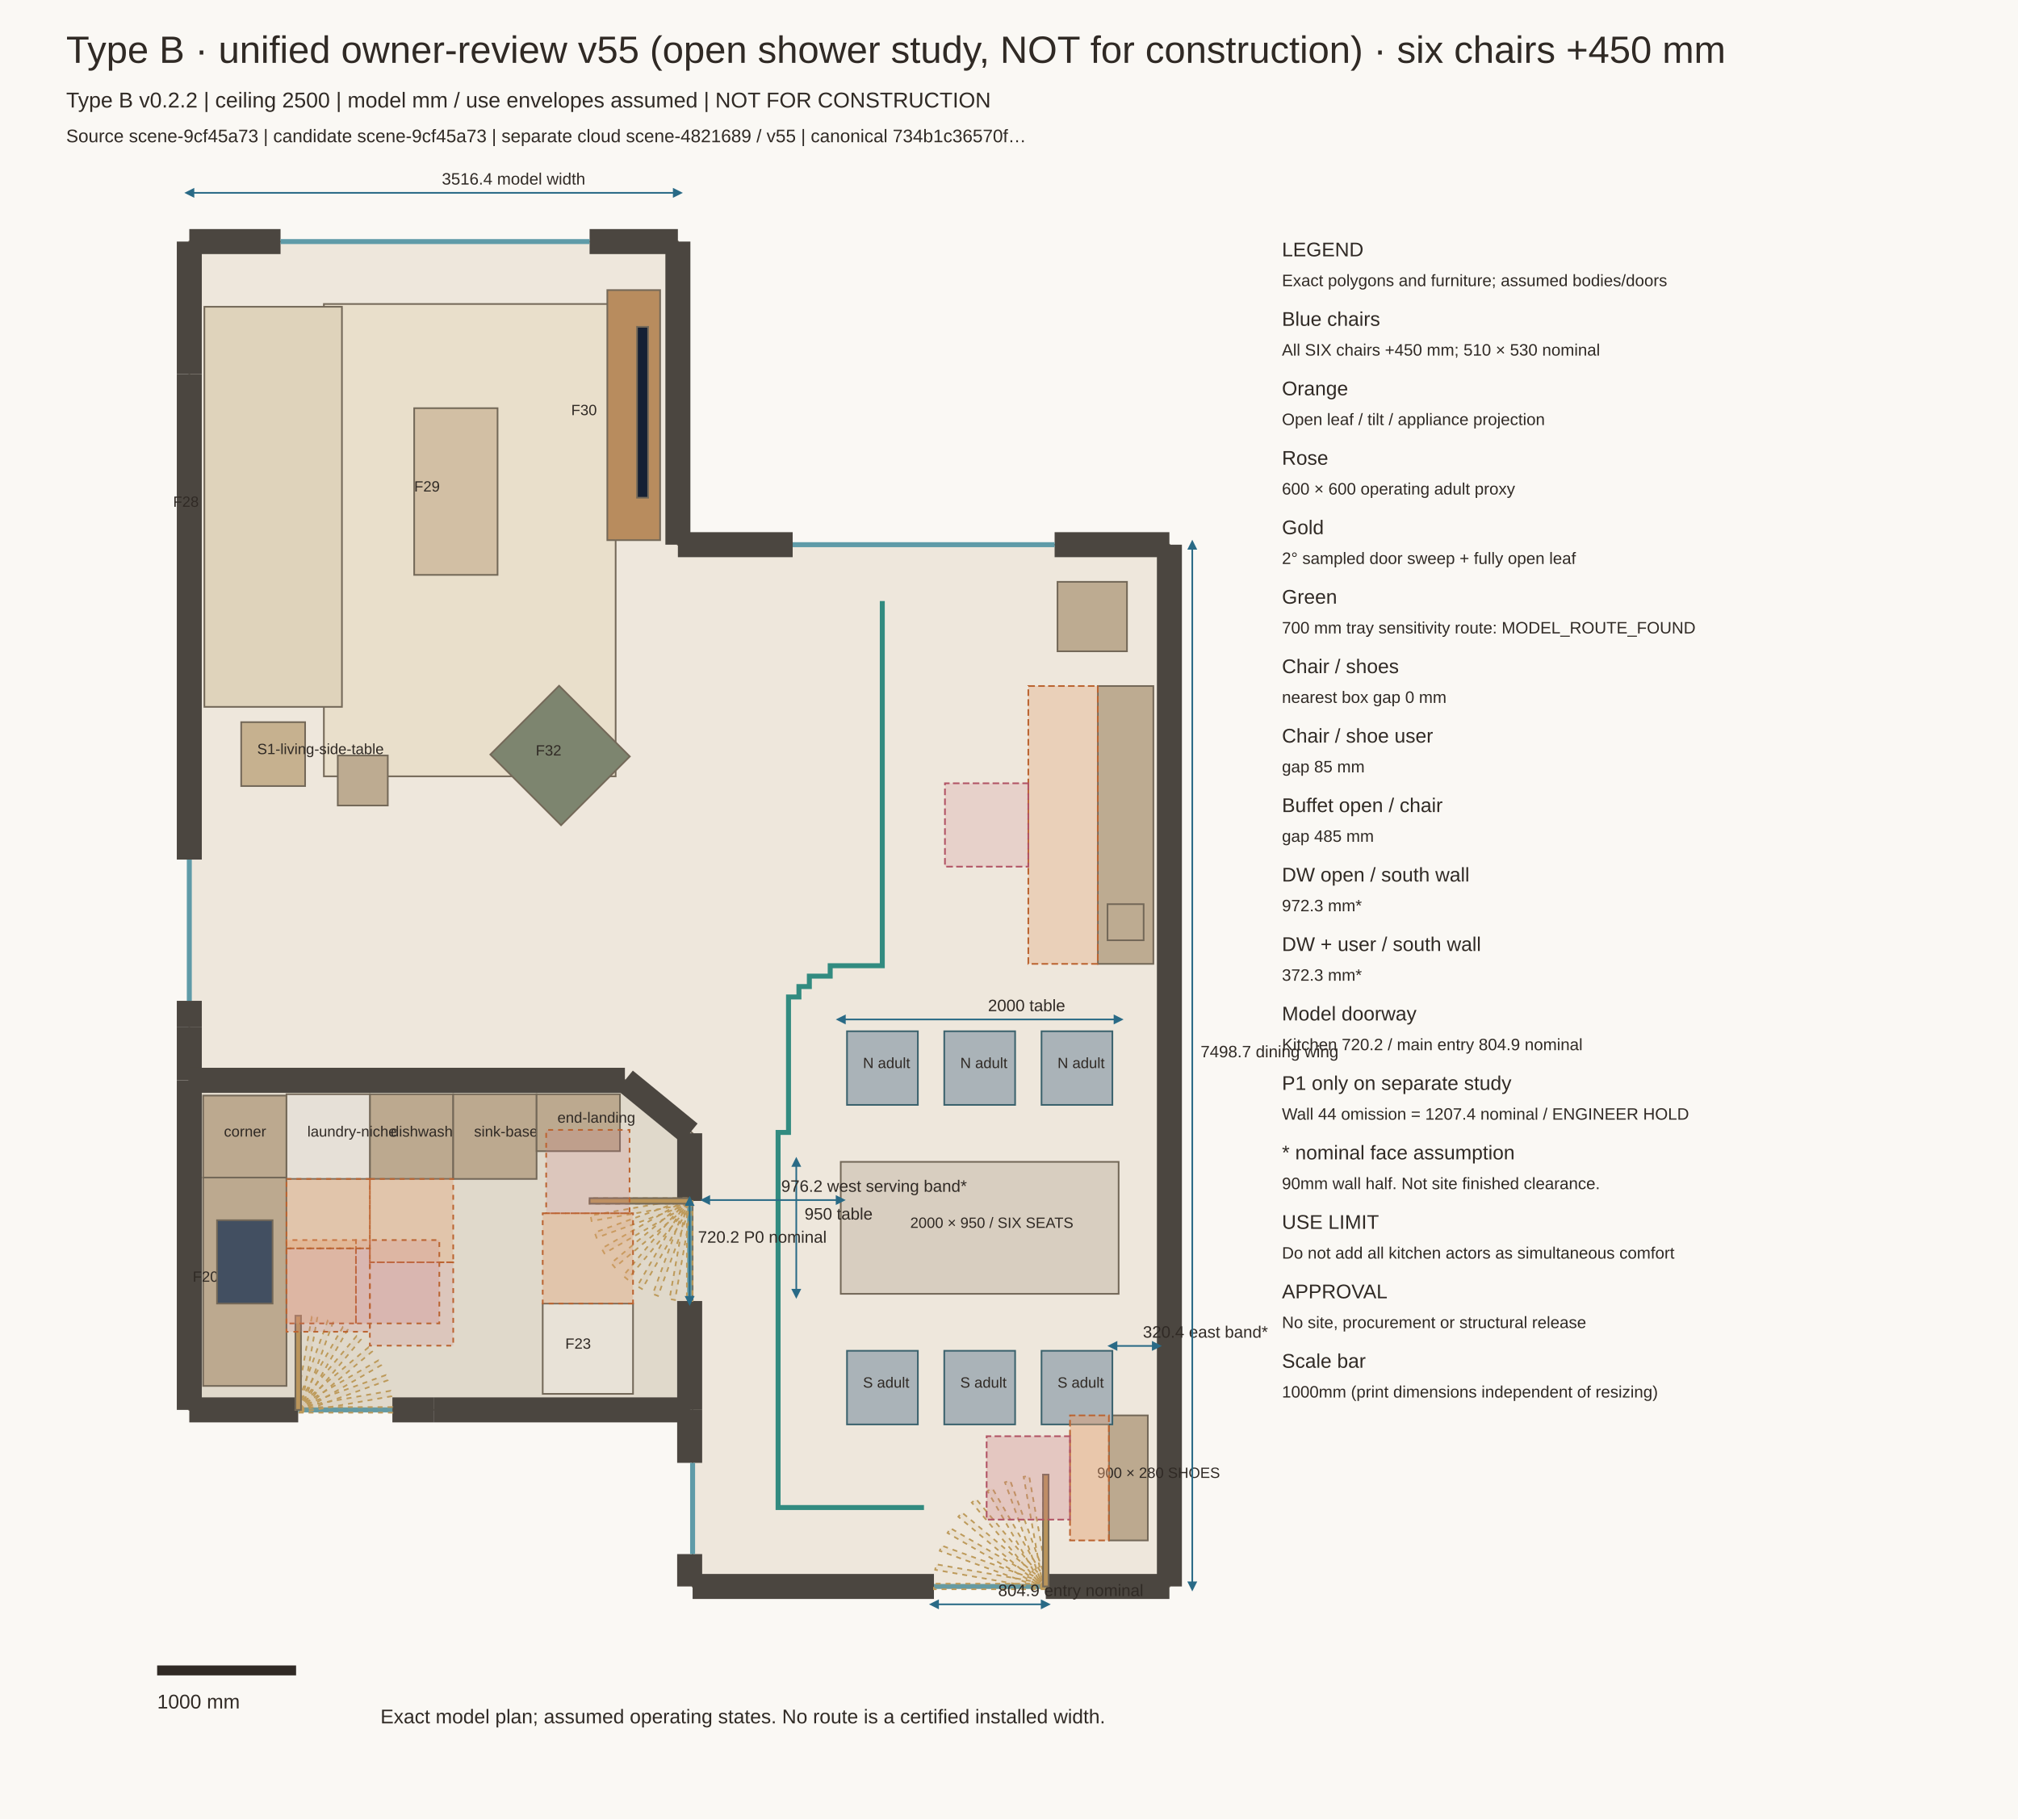
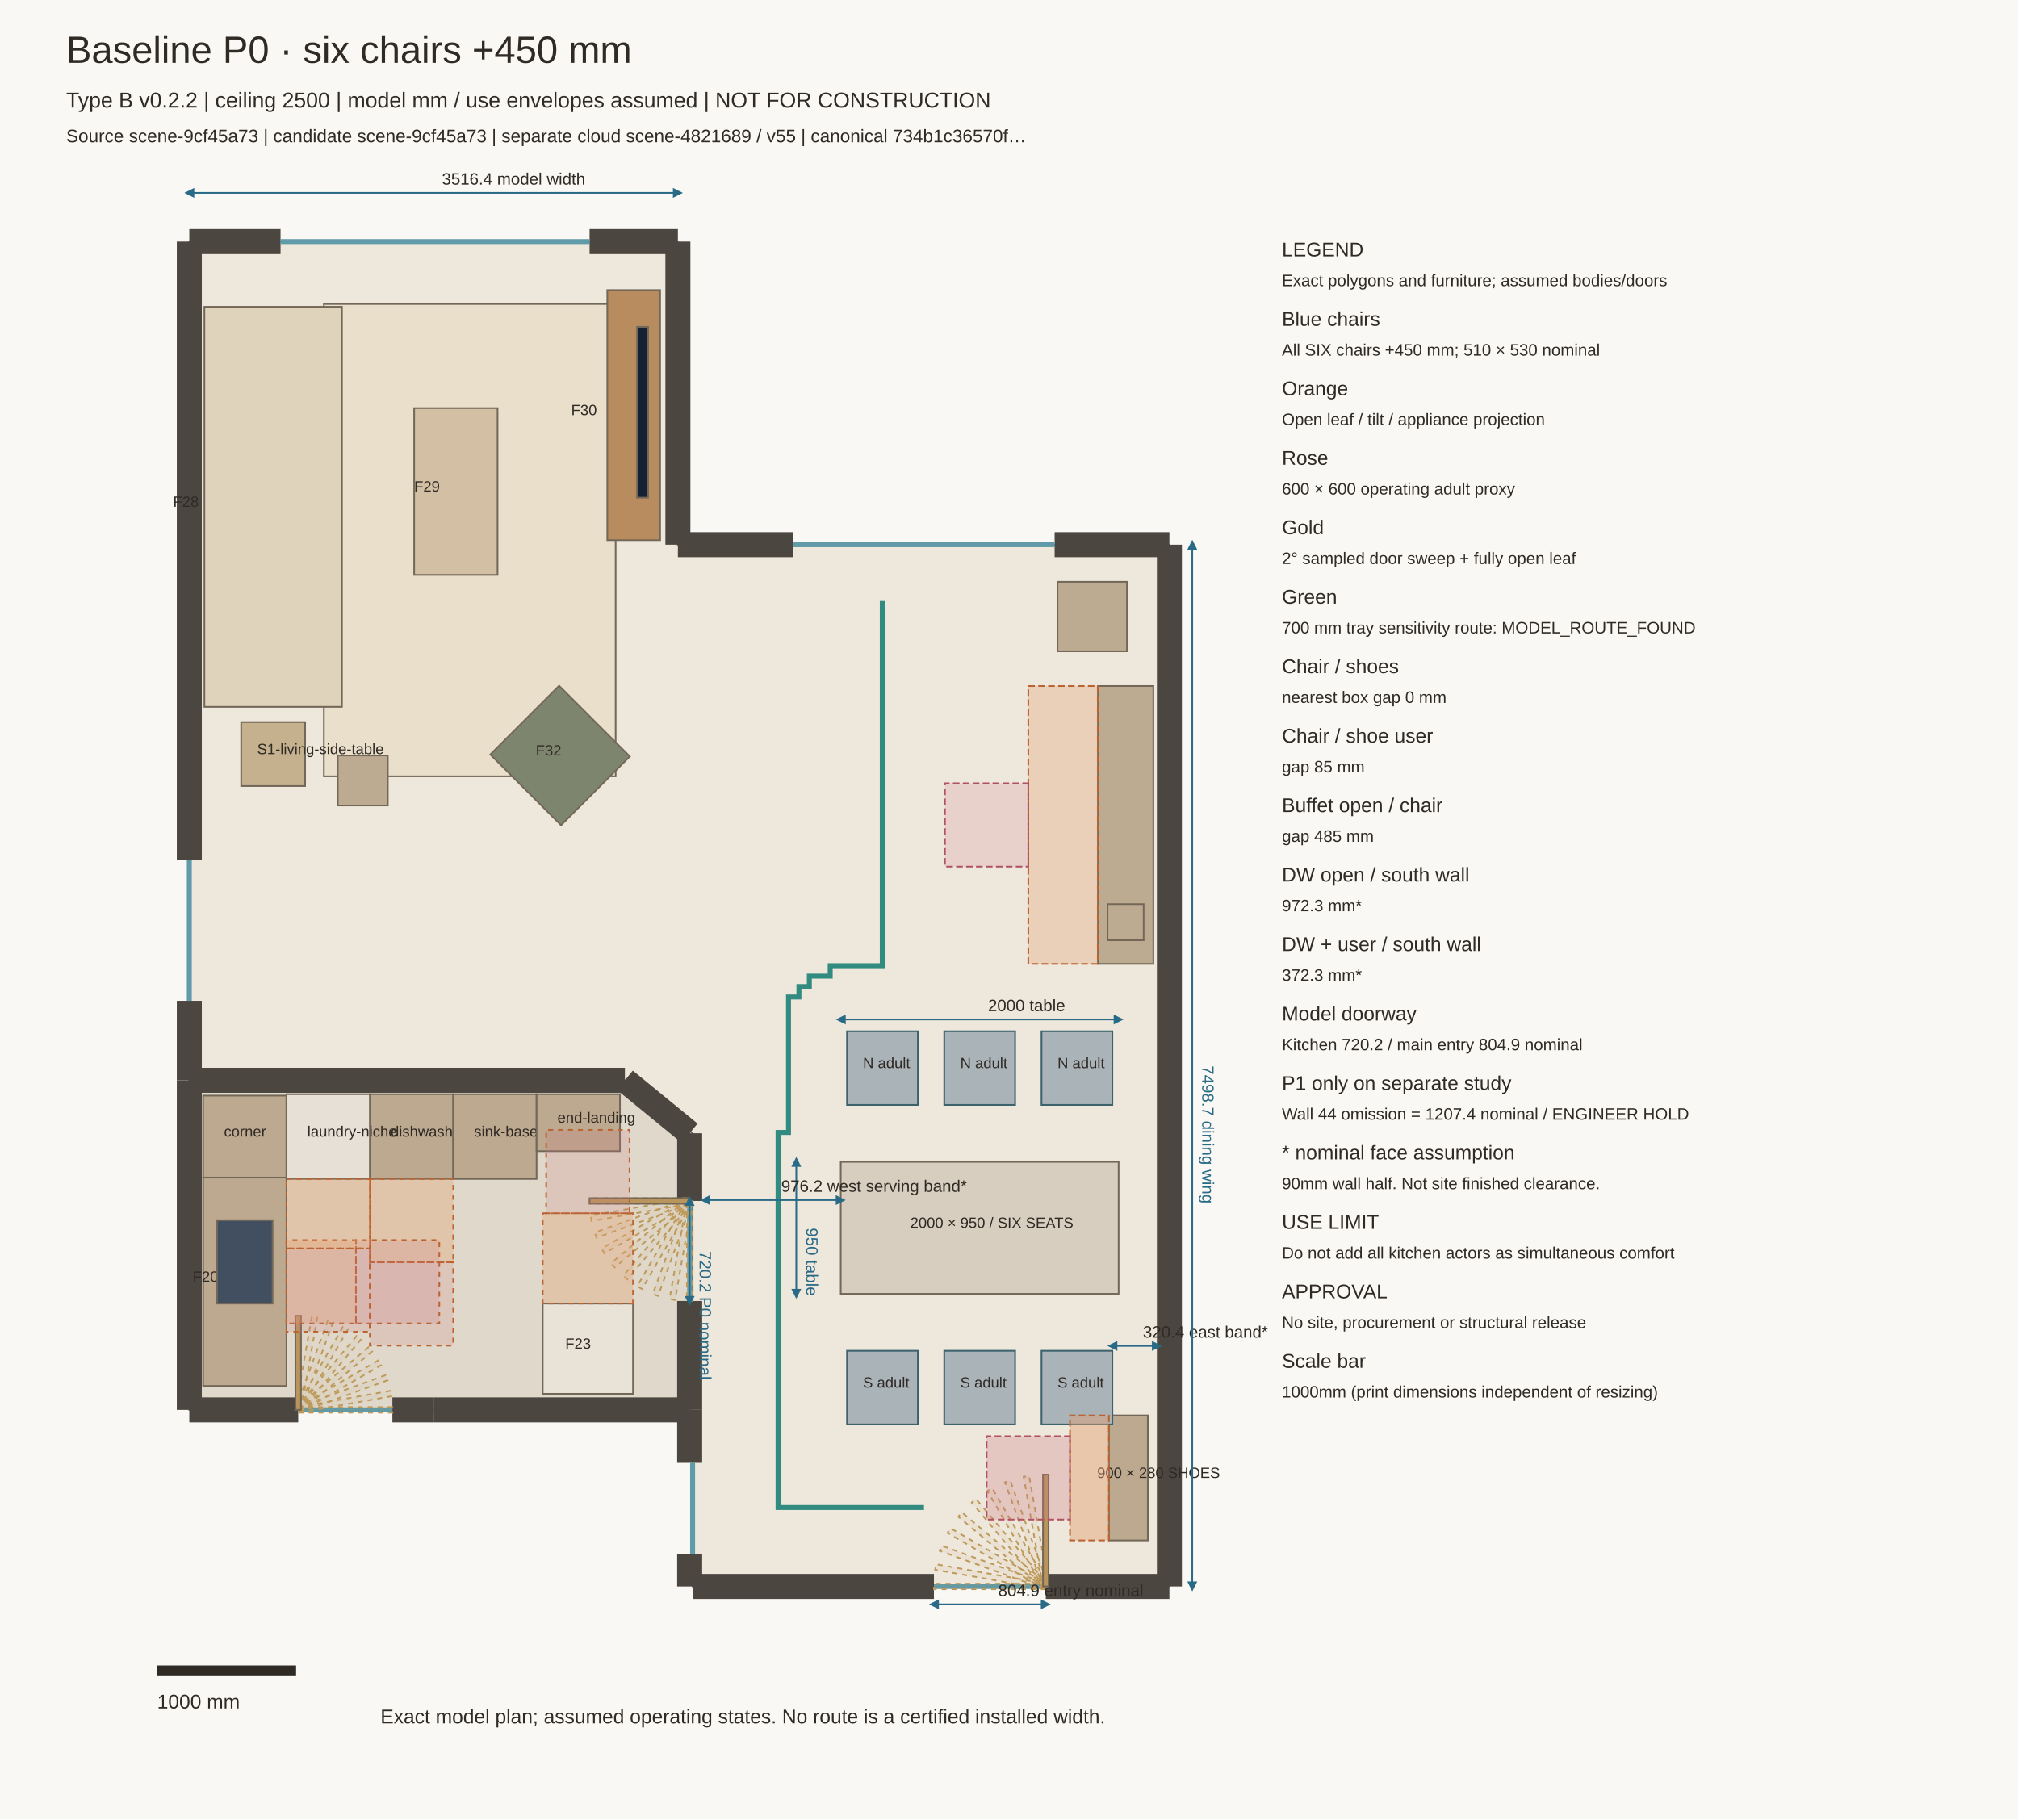
<svg xmlns="http://www.w3.org/2000/svg" width="1220" height="1100" viewBox="0 0 1220 1100">
  <defs>
    <marker id="arrow" markerWidth="6" markerHeight="6" refX="3" refY="3" orient="auto-start-reverse">
      <path d="M0 0 L6 3 L0 6Z" fill="#296a86" />
    </marker>
  </defs>
  <rect width="1220" height="1100" fill="#faf8f4" />
  <g font-family="Arial,sans-serif">
-     <text x="40" y="38" font-size="23" fill="#302a25">Type B · unified owner-review v55 (open shower study, NOT for construction) · six chairs +450 mm</text>
+     <text x="40" y="38" font-size="23" fill="#302a25">Baseline P0 · six chairs +450 mm</text>
    <text x="40" y="65" font-size="13" fill="#302a25">Type B v0.2.2 | ceiling 2500 | model mm / use envelopes assumed | NOT FOR CONSTRUCTION</text>
    <text x="40" y="86" font-size="11" fill="#302a25">Source scene-9cf45a73 | candidate scene-9cf45a73 | separate cloud scene-4821689 / v55 | canonical 734b1c36570f…</text>
    <polygon points="114.45,146.06 409.82,146.06 409.82,329.34 706.98,329.34 706.98,959.23 418.72,959.23 418.72,685.21 377.79,653.18 114.45,653.18" fill="#eee7dc" stroke="#736858" stroke-width="1" />
    <polygon points="114.45,653.18 377.79,653.18 416.94,685.21 416.94,852.47 114.45,852.47" fill="#e0d9cb" stroke="#736858" stroke-width="1" />
    <path d="M114.448,146.063 L114.448,226.134" stroke="#4b4640" stroke-width="15.12" />
    <path d="M114.448,226.134 L114.448,519.729" stroke="#4b4640" stroke-width="15.12" />
    <path d="M114.448,605.138 L114.448,621.152" stroke="#4b4640" stroke-width="15.12" />
    <path d="M114.448,621.152 L114.448,653.181" stroke="#4b4640" stroke-width="15.12" />
    <path d="M114.448,653.181 L114.448,852.469" stroke="#4b4640" stroke-width="15.12" />
    <path d="M114.448,852.469 L180.285,852.469" stroke="#4b4640" stroke-width="15.12" />
    <path d="M237.224,852.469 L262.135,852.469" stroke="#4b4640" stroke-width="15.12" />
    <path d="M262.135,852.469 L416.939,852.469" stroke="#4b4640" stroke-width="15.12" />
    <path d="M114.448,653.181 L377.794,653.181" stroke="#4b4640" stroke-width="15.12" />
    <path d="M416.939,685.209 L416.939,726.134" stroke="#4b4640" stroke-width="15.12" />
    <path d="M416.939,786.633 L416.939,852.469" stroke="#4b4640" stroke-width="15.12" />
    <path d="M416.939,852.469 L416.939,884.498" stroke="#4b4640" stroke-width="15.12" />
    <path d="M416.939,939.658 L416.939,959.231" stroke="#4b4640" stroke-width="15.12" />
    <path d="M418.719,959.231 L564.626,959.231" stroke="#4b4640" stroke-width="15.12" />
    <path d="M632.242,959.231 L706.975,959.231" stroke="#4b4640" stroke-width="15.12" />
    <path d="M706.975,329.337 L706.975,959.231" stroke="#4b4640" stroke-width="15.12" />
    <path d="M409.822,329.337 L479.217,329.337" stroke="#4b4640" stroke-width="15.12" />
    <path d="M637.58,329.337 L706.975,329.337" stroke="#4b4640" stroke-width="15.12" />
    <path d="M409.822,146.063 L409.822,329.337" stroke="#4b4640" stroke-width="15.12" />
    <path d="M114.448,146.063 L169.609,146.063" stroke="#4b4640" stroke-width="15.12" />
    <path d="M356.441,146.063 L409.822,146.063" stroke="#4b4640" stroke-width="15.12" />
    <path d="M377.794,653.181 L416.939,685.209" stroke="#4b4640" stroke-width="15.12" />
    <path d="M114.448,519.729 L114.448,605.138" stroke="#5f9ba8" stroke-width="3" />
    <path d="M416.939,726.134 L416.939,786.633" stroke="#5f9ba8" stroke-width="3" />
    <path d="M180.285,852.469 L237.224,852.469" stroke="#5f9ba8" stroke-width="3" />
    <path d="M418.719,884.498 L418.719,939.658" stroke="#5f9ba8" stroke-width="3" />
    <path d="M564.626,959.231 L632.242,959.231" stroke="#5f9ba8" stroke-width="3" />
    <path d="M169.609,146.063 L356.441,146.063" stroke="#5f9ba8" stroke-width="3" />
    <path d="M479.217,329.337 L637.58,329.337" stroke="#5f9ba8" stroke-width="3" />
-     <polygon points="632.24,960.91 564.63,960.91 564.63,957.55 632.24,957.55" fill="#bd9a5a12" stroke="#bd9a5a" stroke-width="1" stroke-dasharray="3 3" />
-     <polygon points="631.95,960.89 565.36,949.14 565.95,945.83 632.53,957.58" fill="#bd9a5a12" stroke="#bd9a5a" stroke-width="1" stroke-dasharray="3 3" />
-     <polygon points="631.67,960.81 568.13,937.68 569.28,934.53 632.82,957.65" fill="#bd9a5a12" stroke="#bd9a5a" stroke-width="1" stroke-dasharray="3 3" />
-     <polygon points="631.40,960.69 572.85,926.88 574.53,923.97 633.08,957.78" fill="#bd9a5a12" stroke="#bd9a5a" stroke-width="1" stroke-dasharray="3 3" />
-     <polygon points="631.16,960.52 579.37,917.06 581.53,914.48 633.32,957.94" fill="#bd9a5a12" stroke="#bd9a5a" stroke-width="1" stroke-dasharray="3 3" />
-     <polygon points="630.96,960.31 587.49,908.51 590.07,906.35 633.53,958.15" fill="#bd9a5a12" stroke="#bd9a5a" stroke-width="1" stroke-dasharray="3 3" />
-     <polygon points="630.79,960.07 596.98,901.51 599.89,899.83 633.70,958.39" fill="#bd9a5a12" stroke="#bd9a5a" stroke-width="1" stroke-dasharray="3 3" />
-     <polygon points="630.66,959.81 607.54,896.27 610.69,895.12 633.82,958.66" fill="#bd9a5a12" stroke="#bd9a5a" stroke-width="1" stroke-dasharray="3 3" />
-     <polygon points="630.59,959.52 618.85,892.93 622.16,892.35 633.90,958.94" fill="#bd9a5a12" stroke="#bd9a5a" stroke-width="1" stroke-dasharray="3 3" />
-     <polygon points="630.56,959.23 630.56,891.61 633.92,891.61 633.92,959.23" fill="#bd9a5a12" stroke="#bd9a5a" stroke-width="1" stroke-dasharray="3 3" />
+     <polygon points="632.24,960.91 564.63,960.91 564.63,957.55 632.24,957.55" fill="#bd9a5a" fill-opacity="0.071" stroke="#bd9a5a" stroke-width="1" stroke-dasharray="3 3" />
+     <polygon points="631.95,960.89 565.36,949.14 565.95,945.83 632.53,957.58" fill="#bd9a5a" fill-opacity="0.071" stroke="#bd9a5a" stroke-width="1" stroke-dasharray="3 3" />
+     <polygon points="631.67,960.81 568.13,937.68 569.28,934.53 632.82,957.65" fill="#bd9a5a" fill-opacity="0.071" stroke="#bd9a5a" stroke-width="1" stroke-dasharray="3 3" />
+     <polygon points="631.40,960.69 572.85,926.88 574.53,923.97 633.08,957.78" fill="#bd9a5a" fill-opacity="0.071" stroke="#bd9a5a" stroke-width="1" stroke-dasharray="3 3" />
+     <polygon points="631.16,960.52 579.37,917.06 581.53,914.48 633.32,957.94" fill="#bd9a5a" fill-opacity="0.071" stroke="#bd9a5a" stroke-width="1" stroke-dasharray="3 3" />
+     <polygon points="630.96,960.31 587.49,908.51 590.07,906.35 633.53,958.15" fill="#bd9a5a" fill-opacity="0.071" stroke="#bd9a5a" stroke-width="1" stroke-dasharray="3 3" />
+     <polygon points="630.79,960.07 596.98,901.51 599.89,899.83 633.70,958.39" fill="#bd9a5a" fill-opacity="0.071" stroke="#bd9a5a" stroke-width="1" stroke-dasharray="3 3" />
+     <polygon points="630.66,959.81 607.54,896.27 610.69,895.12 633.82,958.66" fill="#bd9a5a" fill-opacity="0.071" stroke="#bd9a5a" stroke-width="1" stroke-dasharray="3 3" />
+     <polygon points="630.59,959.52 618.85,892.93 622.16,892.35 633.90,958.94" fill="#bd9a5a" fill-opacity="0.071" stroke="#bd9a5a" stroke-width="1" stroke-dasharray="3 3" />
+     <polygon points="630.56,959.23 630.56,891.61 633.92,891.61 633.92,959.23" fill="#bd9a5a" fill-opacity="0.071" stroke="#bd9a5a" stroke-width="1" stroke-dasharray="3 3" />
    <polygon points="630.56,959.23 630.56,891.61 633.92,891.61 633.92,959.23" fill="#ba955b" stroke="#736858" stroke-width="1" />
-     <polygon points="418.62,726.13 418.62,786.63 415.26,786.63 415.26,726.13" fill="#bd9a5a12" stroke="#bd9a5a" stroke-width="1" stroke-dasharray="3 3" />
-     <polygon points="418.59,726.43 408.09,786.01 404.78,785.42 415.29,725.84" fill="#bd9a5a12" stroke="#bd9a5a" stroke-width="1" stroke-dasharray="3 3" />
-     <polygon points="418.52,726.71 397.83,783.56 394.67,782.41 415.36,725.56" fill="#bd9a5a12" stroke="#bd9a5a" stroke-width="1" stroke-dasharray="3 3" />
-     <polygon points="418.39,726.97 388.15,779.37 385.24,777.69 415.48,725.29" fill="#bd9a5a12" stroke="#bd9a5a" stroke-width="1" stroke-dasharray="3 3" />
-     <polygon points="418.23,727.21 379.34,773.56 376.77,771.40 415.65,725.05" fill="#bd9a5a12" stroke="#bd9a5a" stroke-width="1" stroke-dasharray="3 3" />
-     <polygon points="418.02,727.42 371.68,766.31 369.52,763.74 415.86,724.85" fill="#bd9a5a12" stroke="#bd9a5a" stroke-width="1" stroke-dasharray="3 3" />
-     <polygon points="417.78,727.59 365.39,757.84 363.71,754.93 416.10,724.68" fill="#bd9a5a12" stroke="#bd9a5a" stroke-width="1" stroke-dasharray="3 3" />
-     <polygon points="417.51,727.71 360.66,748.40 359.52,745.25 416.36,724.56" fill="#bd9a5a12" stroke="#bd9a5a" stroke-width="1" stroke-dasharray="3 3" />
-     <polygon points="417.23,727.79 357.65,738.29 357.07,734.99 416.65,724.48" fill="#bd9a5a12" stroke="#bd9a5a" stroke-width="1" stroke-dasharray="3 3" />
-     <polygon points="416.94,727.81 356.44,727.81 356.44,724.45 416.94,724.45" fill="#bd9a5a12" stroke="#bd9a5a" stroke-width="1" stroke-dasharray="3 3" />
+     <polygon points="418.62,726.13 418.62,786.63 415.26,786.63 415.26,726.13" fill="#bd9a5a" fill-opacity="0.071" stroke="#bd9a5a" stroke-width="1" stroke-dasharray="3 3" />
+     <polygon points="418.59,726.43 408.09,786.01 404.78,785.42 415.29,725.84" fill="#bd9a5a" fill-opacity="0.071" stroke="#bd9a5a" stroke-width="1" stroke-dasharray="3 3" />
+     <polygon points="418.52,726.71 397.83,783.56 394.67,782.41 415.36,725.56" fill="#bd9a5a" fill-opacity="0.071" stroke="#bd9a5a" stroke-width="1" stroke-dasharray="3 3" />
+     <polygon points="418.39,726.97 388.15,779.37 385.24,777.69 415.48,725.29" fill="#bd9a5a" fill-opacity="0.071" stroke="#bd9a5a" stroke-width="1" stroke-dasharray="3 3" />
+     <polygon points="418.23,727.21 379.34,773.56 376.77,771.40 415.65,725.05" fill="#bd9a5a" fill-opacity="0.071" stroke="#bd9a5a" stroke-width="1" stroke-dasharray="3 3" />
+     <polygon points="418.02,727.42 371.68,766.31 369.52,763.74 415.86,724.85" fill="#bd9a5a" fill-opacity="0.071" stroke="#bd9a5a" stroke-width="1" stroke-dasharray="3 3" />
+     <polygon points="417.78,727.59 365.39,757.84 363.71,754.93 416.10,724.68" fill="#bd9a5a" fill-opacity="0.071" stroke="#bd9a5a" stroke-width="1" stroke-dasharray="3 3" />
+     <polygon points="417.51,727.71 360.66,748.40 359.52,745.25 416.36,724.56" fill="#bd9a5a" fill-opacity="0.071" stroke="#bd9a5a" stroke-width="1" stroke-dasharray="3 3" />
+     <polygon points="417.23,727.79 357.65,738.29 357.07,734.99 416.65,724.48" fill="#bd9a5a" fill-opacity="0.071" stroke="#bd9a5a" stroke-width="1" stroke-dasharray="3 3" />
+     <polygon points="416.94,727.81 356.44,727.81 356.44,724.45 416.94,724.45" fill="#bd9a5a" fill-opacity="0.071" stroke="#bd9a5a" stroke-width="1" stroke-dasharray="3 3" />
    <polygon points="416.94,727.81 356.44,727.81 356.44,724.45 416.94,724.45" fill="#ba955b" stroke="#736858" stroke-width="1" />
-     <polygon points="180.28,850.79 237.22,850.79 237.22,854.15 180.28,854.15" fill="#bd9a5a12" stroke="#bd9a5a" stroke-width="1" stroke-dasharray="3 3" />
-     <polygon points="179.99,850.81 236.07,840.93 236.65,844.24 180.58,854.12" fill="#bd9a5a12" stroke="#bd9a5a" stroke-width="1" stroke-dasharray="3 3" />
-     <polygon points="179.71,850.89 233.22,831.42 234.36,834.57 180.86,854.05" fill="#bd9a5a12" stroke="#bd9a5a" stroke-width="1" stroke-dasharray="3 3" />
-     <polygon points="179.44,851.01 228.76,822.54 230.44,825.45 181.12,853.92" fill="#bd9a5a12" stroke="#bd9a5a" stroke-width="1" stroke-dasharray="3 3" />
-     <polygon points="179.20,851.18 222.82,814.58 224.98,817.16 181.36,853.76" fill="#bd9a5a12" stroke="#bd9a5a" stroke-width="1" stroke-dasharray="3 3" />
-     <polygon points="179.00,851.39 215.60,807.77 218.17,809.93 181.57,853.55" fill="#bd9a5a12" stroke="#bd9a5a" stroke-width="1" stroke-dasharray="3 3" />
-     <polygon points="178.83,851.63 207.30,802.32 210.21,804.00 181.74,853.31" fill="#bd9a5a12" stroke="#bd9a5a" stroke-width="1" stroke-dasharray="3 3" />
-     <polygon points="178.71,851.89 198.18,798.39 201.34,799.54 181.86,853.04" fill="#bd9a5a12" stroke="#bd9a5a" stroke-width="1" stroke-dasharray="3 3" />
-     <polygon points="178.63,852.18 188.52,796.10 191.83,796.69 181.94,852.76" fill="#bd9a5a12" stroke="#bd9a5a" stroke-width="1" stroke-dasharray="3 3" />
-     <polygon points="178.60,852.47 178.60,795.53 181.96,795.53 181.96,852.47" fill="#bd9a5a12" stroke="#bd9a5a" stroke-width="1" stroke-dasharray="3 3" />
+     <polygon points="180.28,850.79 237.22,850.79 237.22,854.15 180.28,854.15" fill="#bd9a5a" fill-opacity="0.071" stroke="#bd9a5a" stroke-width="1" stroke-dasharray="3 3" />
+     <polygon points="179.99,850.81 236.07,840.93 236.65,844.24 180.58,854.12" fill="#bd9a5a" fill-opacity="0.071" stroke="#bd9a5a" stroke-width="1" stroke-dasharray="3 3" />
+     <polygon points="179.71,850.89 233.22,831.42 234.36,834.57 180.86,854.05" fill="#bd9a5a" fill-opacity="0.071" stroke="#bd9a5a" stroke-width="1" stroke-dasharray="3 3" />
+     <polygon points="179.44,851.01 228.76,822.54 230.44,825.45 181.12,853.92" fill="#bd9a5a" fill-opacity="0.071" stroke="#bd9a5a" stroke-width="1" stroke-dasharray="3 3" />
+     <polygon points="179.20,851.18 222.82,814.58 224.98,817.16 181.36,853.76" fill="#bd9a5a" fill-opacity="0.071" stroke="#bd9a5a" stroke-width="1" stroke-dasharray="3 3" />
+     <polygon points="179.00,851.39 215.60,807.77 218.17,809.93 181.57,853.55" fill="#bd9a5a" fill-opacity="0.071" stroke="#bd9a5a" stroke-width="1" stroke-dasharray="3 3" />
+     <polygon points="178.83,851.63 207.30,802.32 210.21,804.00 181.74,853.31" fill="#bd9a5a" fill-opacity="0.071" stroke="#bd9a5a" stroke-width="1" stroke-dasharray="3 3" />
+     <polygon points="178.71,851.89 198.18,798.39 201.34,799.54 181.86,853.04" fill="#bd9a5a" fill-opacity="0.071" stroke="#bd9a5a" stroke-width="1" stroke-dasharray="3 3" />
+     <polygon points="178.63,852.18 188.52,796.10 191.83,796.69 181.94,852.76" fill="#bd9a5a" fill-opacity="0.071" stroke="#bd9a5a" stroke-width="1" stroke-dasharray="3 3" />
+     <polygon points="178.60,852.47 178.60,795.53 181.96,795.53 181.96,852.47" fill="#bd9a5a" fill-opacity="0.071" stroke="#bd9a5a" stroke-width="1" stroke-dasharray="3 3" />
    <polygon points="178.60,852.47 178.60,795.53 181.96,795.53 181.96,852.47" fill="#ba955b" stroke="#736858" stroke-width="1" />
    <polygon points="122.80,837.99 122.80,711.99 173.20,711.99 173.20,837.99" fill="#BCA98F" stroke="#736858" stroke-width="1" />
    <text x="116.504" y="774.992" font-size="9" fill="#302a25">F20</text>
    <polygon points="276.10,670.41 322.30,670.41 322.30,704.01 276.10,704.01" fill="#eef2f5" stroke="#736858" stroke-width="1" />
    <polygon points="131.20,788.18 131.20,737.78 164.80,737.78 164.80,788.18" fill="#424f61" stroke="#736858" stroke-width="1" />
    <polygon points="382.70,842.78 328.10,842.78 328.10,788.18 382.70,788.18" fill="#E8E2D7" stroke="#736858" stroke-width="1" />
    <text x="341.75" y="815.48" font-size="9" fill="#302a25">F23</text>
    <polygon points="372.20,183.80 372.20,469.40 195.80,469.40 195.80,183.80" fill="#e9dfcb" stroke="#736858" stroke-width="1" />
    <polygon points="123.56,427.40 123.56,185.48 206.72,185.48 206.72,427.40" fill="#dfd3bb" stroke="#736858" stroke-width="1" />
    <text x="104.66" y="306.44" font-size="9" fill="#302a25">F28</text>
    <polygon points="300.80,246.80 300.80,347.60 250.40,347.60 250.40,246.80" fill="#D2BFA4" stroke="#736858" stroke-width="1" />
    <text x="250.4" y="297.2" font-size="9" fill="#302a25">F29</text>
    <polygon points="399.08,175.40 399.08,326.60 367.16,326.60 367.16,175.40" fill="#B88C5E" stroke="#736858" stroke-width="1" />
    <text x="345.32" y="251" font-size="9" fill="#302a25">F30</text>
    <polygon points="391.83,197.61 391.83,300.93 385.11,300.93 385.11,197.61" fill="#152034" stroke="#736858" stroke-width="1" />
    <polygon points="380.77,457.39 339.19,498.97 296.43,456.21 338.01,414.63" fill="#7D856F" stroke="#736858" stroke-width="1" />
    <text x="323.9" y="456.8" font-size="9" fill="#302a25">F32</text>
    <polygon points="508.28,702.50 676.28,702.50 676.28,782.30 508.28,782.30" fill="#D8CEC0" stroke="#736858" stroke-width="1" />
    <text x="550.28" y="742.4" font-size="9" fill="#302a25">2000 × 950 / SIX SEATS</text>
    <polygon points="693.92,855.80 693.92,931.40 670.40,931.40 670.40,855.80" fill="#BCA98F" stroke="#736858" stroke-width="1" />
    <text x="663.26" y="893.6" font-size="9" fill="#302a25">900 × 280 SHOES</text>
    <polygon points="145.82,436.64 184.46,436.64 184.46,475.28 145.82,475.28" fill="#C6B18F" stroke="#736858" stroke-width="1" />
    <text x="155.48" y="455.96" font-size="9" fill="#302a25">S1-living-side-table</text>
    <polygon points="122.80,662.43 173.20,662.43 173.20,711.99 122.80,711.99" fill="#BCA98F" stroke="#736858" stroke-width="1" />
    <text x="135.404" y="687.212" font-size="9" fill="#302a25">corner</text>
    <polygon points="223.60,661.59 274.00,661.59 274.00,712.83 223.60,712.83" fill="#BCA98F" stroke="#736858" stroke-width="1" />
    <text x="236.204" y="687.212" font-size="9" fill="#302a25">dishwasher</text>
    <polygon points="274.00,661.59 324.40,661.59 324.40,712.83 274.00,712.83" fill="#BCA98F" stroke="#736858" stroke-width="1" />
    <text x="286.604" y="687.212" font-size="9" fill="#302a25">sink-base</text>
    <polygon points="324.40,661.59 374.80,661.59 374.80,696.03 324.40,696.03" fill="#BCA98F" stroke="#736858" stroke-width="1" />
    <text x="337.004" y="678.812" font-size="9" fill="#302a25">end-landing</text>
    <polygon points="173.20,661.59 223.60,661.59 223.60,712.83 173.20,712.83" fill="#E6E0D7" stroke="#736858" stroke-width="1" />
    <text x="185.804" y="687.212" font-size="9" fill="#302a25">laundry-niche</text>
    <polygon points="512.06,623.54 554.90,623.54 554.90,668.06 512.06,668.06" fill="#aab3b8" stroke="#3b626d" stroke-width="1" />
    <text x="521.72" y="645.8" font-size="9" fill="#302a25">N adult</text>
    <polygon points="629.66,623.54 672.50,623.54 672.50,668.06 629.66,668.06" fill="#aab3b8" stroke="#3b626d" stroke-width="1" />
    <text x="639.32" y="645.8" font-size="9" fill="#302a25">N adult</text>
    <polygon points="554.90,861.26 512.06,861.26 512.06,816.74 554.90,816.74" fill="#aab3b8" stroke="#3b626d" stroke-width="1" />
    <text x="521.72" y="839" font-size="9" fill="#302a25">S adult</text>
    <polygon points="672.50,861.26 629.66,861.26 629.66,816.74 672.50,816.74" fill="#aab3b8" stroke="#3b626d" stroke-width="1" />
    <text x="639.32" y="839" font-size="9" fill="#302a25">S adult</text>
    <polygon points="570.86,623.54 613.70,623.54 613.70,668.06 570.86,668.06" fill="#aab3b8" stroke="#3b626d" stroke-width="1" />
    <text x="580.52" y="645.8" font-size="9" fill="#302a25">N adult</text>
    <polygon points="613.70,861.26 570.86,861.26 570.86,816.74 613.70,816.74" fill="#aab3b8" stroke="#3b626d" stroke-width="1" />
    <text x="580.52" y="839" font-size="9" fill="#302a25">S adult</text>
    <polygon points="697.28,414.80 697.28,582.80 663.68,582.80 663.68,414.80" fill="#bdab91" stroke="#736858" stroke-width="1" />
    <polygon points="639.32,351.80 681.32,351.80 681.32,393.80 639.32,393.80" fill="#bdab91" stroke="#736858" stroke-width="1" />
    <polygon points="204.20,456.80 234.44,456.80 234.44,487.04 204.20,487.04" fill="#bdab91" stroke="#736858" stroke-width="1" />
    <polygon points="669.56,546.68 691.40,546.68 691.40,568.52 669.56,568.52" fill="#bdab91" stroke="#736858" stroke-width="1" />
-     <polygon points="670.40,855.80 670.40,931.40 646.88,931.40 646.88,855.80" fill="#e49d6e70" stroke="#bb6431" stroke-width="1" stroke-dasharray="4 2" />
-     <polygon points="646.88,868.40 646.88,918.80 596.48,918.80 596.48,868.40" fill="#cd79824a" stroke="#b15263" stroke-width="1" stroke-dasharray="4 2" />
-     <polygon points="663.68,414.80 663.68,582.80 621.68,582.80 621.68,414.80" fill="#e49d6e50" stroke="#bb6431" stroke-width="1" stroke-dasharray="4 2" />
-     <polygon points="621.68,473.60 621.68,524.00 571.28,524.00 571.28,473.60" fill="#cd798233" stroke="#b15263" stroke-width="1" stroke-dasharray="4 2" />
-     <polygon points="223.60,712.83 274.00,712.83 274.00,763.23 223.60,763.23" fill="#e49d6e55" stroke="#bb6431" stroke-width="1" stroke-dasharray="3 3" />
-     <polygon points="223.60,763.23 274.00,763.23 274.00,813.63 223.60,813.63" fill="#cd798233" stroke="#bb6431" stroke-width="1" stroke-dasharray="3 3" />
-     <polygon points="382.70,788.18 328.10,788.18 328.10,733.58 382.70,733.58" fill="#e49d6e55" stroke="#bb6431" stroke-width="1" stroke-dasharray="3 3" />
-     <polygon points="380.60,733.58 330.20,733.58 330.20,683.18 380.60,683.18" fill="#cd798233" stroke="#bb6431" stroke-width="1" stroke-dasharray="3 3" />
-     <polygon points="173.20,800.19 173.20,749.79 215.20,749.79 215.20,800.19" fill="#e49d6e55" stroke="#bb6431" stroke-width="1" stroke-dasharray="3 3" />
-     <polygon points="215.20,800.19 215.20,749.79 265.60,749.79 265.60,800.19" fill="#cd798233" stroke="#bb6431" stroke-width="1" stroke-dasharray="3 3" />
-     <polygon points="173.20,712.83 223.60,712.83 223.60,754.83 173.20,754.83" fill="#e49d6e55" stroke="#bb6431" stroke-width="1" stroke-dasharray="3 3" />
-     <polygon points="173.20,754.83 223.60,754.83 223.60,805.23 173.20,805.23" fill="#cd798233" stroke="#bb6431" stroke-width="1" stroke-dasharray="3 3" />
+     <polygon points="670.40,855.80 670.40,931.40 646.88,931.40 646.88,855.80" fill="#e49d6e" fill-opacity="0.439" stroke="#bb6431" stroke-width="1" stroke-dasharray="4 2" />
+     <polygon points="646.88,868.40 646.88,918.80 596.48,918.80 596.48,868.40" fill="#cd7982" fill-opacity="0.29" stroke="#b15263" stroke-width="1" stroke-dasharray="4 2" />
+     <polygon points="663.68,414.80 663.68,582.80 621.68,582.80 621.68,414.80" fill="#e49d6e" fill-opacity="0.314" stroke="#bb6431" stroke-width="1" stroke-dasharray="4 2" />
+     <polygon points="621.68,473.60 621.68,524.00 571.28,524.00 571.28,473.60" fill="#cd7982" fill-opacity="0.2" stroke="#b15263" stroke-width="1" stroke-dasharray="4 2" />
+     <polygon points="223.60,712.83 274.00,712.83 274.00,763.23 223.60,763.23" fill="#e49d6e" fill-opacity="0.333" stroke="#bb6431" stroke-width="1" stroke-dasharray="3 3" />
+     <polygon points="223.60,763.23 274.00,763.23 274.00,813.63 223.60,813.63" fill="#cd7982" fill-opacity="0.2" stroke="#bb6431" stroke-width="1" stroke-dasharray="3 3" />
+     <polygon points="382.70,788.18 328.10,788.18 328.10,733.58 382.70,733.58" fill="#e49d6e" fill-opacity="0.333" stroke="#bb6431" stroke-width="1" stroke-dasharray="3 3" />
+     <polygon points="380.60,733.58 330.20,733.58 330.20,683.18 380.60,683.18" fill="#cd7982" fill-opacity="0.2" stroke="#bb6431" stroke-width="1" stroke-dasharray="3 3" />
+     <polygon points="173.20,800.19 173.20,749.79 215.20,749.79 215.20,800.19" fill="#e49d6e" fill-opacity="0.333" stroke="#bb6431" stroke-width="1" stroke-dasharray="3 3" />
+     <polygon points="215.20,800.19 215.20,749.79 265.60,749.79 265.60,800.19" fill="#cd7982" fill-opacity="0.2" stroke="#bb6431" stroke-width="1" stroke-dasharray="3 3" />
+     <polygon points="173.20,712.83 223.60,712.83 223.60,754.83 173.20,754.83" fill="#e49d6e" fill-opacity="0.333" stroke="#bb6431" stroke-width="1" stroke-dasharray="3 3" />
+     <polygon points="173.20,754.83 223.60,754.83 223.60,805.23 173.20,805.23" fill="#cd7982" fill-opacity="0.2" stroke="#bb6431" stroke-width="1" stroke-dasharray="3 3" />
    <polyline points="558.60,911.51 552.30,911.51 546.00,911.51 539.70,911.51 533.40,911.51 527.10,911.51 520.80,911.51 514.50,911.51 508.20,911.51 501.90,911.51 495.60,911.51 489.30,911.51 483.00,911.51 476.70,911.51 470.40,911.51 470.40,905.21 470.40,898.91 470.40,892.61 470.40,886.31 470.40,880.01 470.40,873.71 470.40,867.41 470.40,861.11 470.40,854.81 470.40,848.51 470.40,842.21 470.40,835.91 470.40,829.61 470.40,823.31 470.40,817.01 470.40,810.71 470.40,804.41 470.40,798.11 470.40,791.81 470.40,785.51 470.40,779.21 470.40,772.91 470.40,766.61 470.40,760.31 470.40,754.01 470.40,747.71 470.40,741.41 470.40,735.11 470.40,728.81 470.40,722.51 470.40,716.21 470.40,709.91 470.40,703.61 470.40,697.31 470.40,691.01 470.40,684.71 476.70,684.71 476.70,678.41 476.70,672.11 476.70,665.81 476.70,659.51 476.70,653.21 476.70,646.91 476.70,640.61 476.70,634.31 476.70,628.01 476.70,621.71 476.70,615.41 476.70,609.11 476.70,602.81 483.00,602.81 483.00,596.51 489.30,596.51 489.30,590.21 495.60,590.21 501.90,590.21 501.90,583.91 508.20,583.91 514.50,583.91 520.80,583.91 527.10,583.91 533.40,583.91 533.40,577.61 533.40,571.31 533.40,565.01 533.40,558.71 533.40,552.41 533.40,546.11 533.40,539.81 533.40,533.51 533.40,527.21 533.40,520.91 533.40,514.61 533.40,508.31 533.40,502.01 533.40,495.71 533.40,489.41 533.40,483.11 533.40,476.81 533.40,470.51 533.40,464.21 533.40,457.91 533.40,451.61 533.40,445.31 533.40,439.01 533.40,432.71 533.40,426.41 533.40,420.11 533.40,413.81 533.40,407.51 533.40,401.21 533.40,394.91 533.40,388.61 533.40,382.31 533.40,376.01 533.40,369.71 533.40,363.41" fill="none" stroke="#328b80" stroke-width="3" />
    <path d="M508.28,616.4 L676.28,616.4" stroke="#296a86" marker-start="url(#arrow)" marker-end="url(#arrow)" />
    <text x="597.28" y="611.4" font-size="10" fill="#302a25">2000 table</text>
    <path d="M481.4,702.5 L481.4,782.3" stroke="#296a86" marker-start="url(#arrow)" marker-end="url(#arrow)" />
-     <text x="486.4" y="737.4" font-size="10" fill="#302a25">950 table</text>
+     <text x="487.4" y="742.4" transform="rotate(90 487.4 742.4)" font-size="10" fill="#296a86">950 table</text>
    <path d="M426.279,725.6 L508.28,725.6" stroke="#296a86" marker-start="url(#arrow)" marker-end="url(#arrow)" />
    <text x="472.279" y="720.6" font-size="10" fill="#302a25">976.2 west serving band*</text>
    <path d="M672.5,813.8 L699.415,813.8" stroke="#296a86" marker-start="url(#arrow)" marker-end="url(#arrow)" />
    <text x="690.958" y="808.8" font-size="10" fill="#302a25">320.4 east band*</text>
    <path d="M416.939,726.134 L416.939,786.633" stroke="#296a86" marker-start="url(#arrow)" marker-end="url(#arrow)" />
-     <text x="421.939" y="751.384" font-size="10" fill="#302a25">720.2 P0 nominal</text>
+     <text x="422.939" y="756.384" transform="rotate(90 422.9395 756.3836)" font-size="10" fill="#296a86">720.2 P0 nominal</text>
    <path d="M564.626,970.04 L632.242,970.04" stroke="#296a86" marker-start="url(#arrow)" marker-end="url(#arrow)" />
    <text x="603.434" y="965.04" font-size="10" fill="#302a25">804.9 entry nominal</text>
    <path d="M114.448,116.6 L409.822,116.6" stroke="#296a86" marker-start="url(#arrow)" marker-end="url(#arrow)" />
    <text x="267.135" y="111.6" font-size="10" fill="#302a25">3516.4 model width</text>
    <path d="M720.8,329.337 L720.8,959.231" stroke="#296a86" marker-start="url(#arrow)" marker-end="url(#arrow)" />
-     <text x="725.8" y="639.284" font-size="10" fill="#302a25">7498.7 dining wing</text>
+     <text x="726.8" y="644.284" transform="rotate(90 726.8 644.284)" font-size="10" fill="#296a86">7498.7 dining wing</text>
    <text x="775" y="155" font-size="12" fill="#302a25">LEGEND</text>
    <text x="775" y="173" font-size="10" fill="#302a25">Exact polygons and furniture; assumed bodies/doors</text>
    <text x="775" y="197" font-size="12" fill="#302a25">Blue chairs</text>
    <text x="775" y="215" font-size="10" fill="#302a25">All SIX chairs +450 mm; 510 × 530 nominal</text>
    <text x="775" y="239" font-size="12" fill="#302a25">Orange</text>
    <text x="775" y="257" font-size="10" fill="#302a25">Open leaf / tilt / appliance projection</text>
    <text x="775" y="281" font-size="12" fill="#302a25">Rose</text>
    <text x="775" y="299" font-size="10" fill="#302a25">600 × 600 operating adult proxy</text>
    <text x="775" y="323" font-size="12" fill="#302a25">Gold</text>
    <text x="775" y="341" font-size="10" fill="#302a25">2° sampled door sweep + fully open leaf</text>
    <text x="775" y="365" font-size="12" fill="#302a25">Green</text>
    <text x="775" y="383" font-size="10" fill="#302a25">700 mm tray sensitivity route: MODEL_ROUTE_FOUND</text>
    <text x="775" y="407" font-size="12" fill="#302a25">Chair / shoes</text>
    <text x="775" y="425" font-size="10" fill="#302a25">nearest box gap 0 mm</text>
    <text x="775" y="449" font-size="12" fill="#302a25">Chair / shoe user</text>
    <text x="775" y="467" font-size="10" fill="#302a25">gap 85 mm</text>
    <text x="775" y="491" font-size="12" fill="#302a25">Buffet open / chair</text>
    <text x="775" y="509" font-size="10" fill="#302a25">gap 485 mm</text>
    <text x="775" y="533" font-size="12" fill="#302a25">DW open / south wall</text>
    <text x="775" y="551" font-size="10" fill="#302a25">972.3 mm*</text>
    <text x="775" y="575" font-size="12" fill="#302a25">DW + user / south wall</text>
    <text x="775" y="593" font-size="10" fill="#302a25">372.3 mm*</text>
    <text x="775" y="617" font-size="12" fill="#302a25">Model doorway</text>
    <text x="775" y="635" font-size="10" fill="#302a25">Kitchen 720.2 / main entry 804.9 nominal</text>
    <text x="775" y="659" font-size="12" fill="#302a25">P1 only on separate study</text>
    <text x="775" y="677" font-size="10" fill="#302a25">Wall 44 omission = 1207.4 nominal / ENGINEER HOLD</text>
    <text x="775" y="701" font-size="12" fill="#302a25">* nominal face assumption</text>
    <text x="775" y="719" font-size="10" fill="#302a25">90mm wall half. Not site finished clearance.</text>
    <text x="775" y="743" font-size="12" fill="#302a25">USE LIMIT</text>
    <text x="775" y="761" font-size="10" fill="#302a25">Do not add all kitchen actors as simultaneous comfort</text>
    <text x="775" y="785" font-size="12" fill="#302a25">APPROVAL</text>
    <text x="775" y="803" font-size="10" fill="#302a25">No site, procurement or structural release</text>
    <text x="775" y="827" font-size="12" fill="#302a25">Scale bar</text>
    <text x="775" y="845" font-size="10" fill="#302a25">1000mm (print dimensions independent of resizing)</text>
    <path d="M95 1010 h84" stroke="#302a25" stroke-width="6" />
    <text x="95" y="1033" font-size="12" fill="#302a25">1000 mm</text>
    <text x="230" y="1042" font-size="12" fill="#302a25">Exact model plan; assumed operating states. No route is a certified installed width.</text>
  </g>
</svg>
